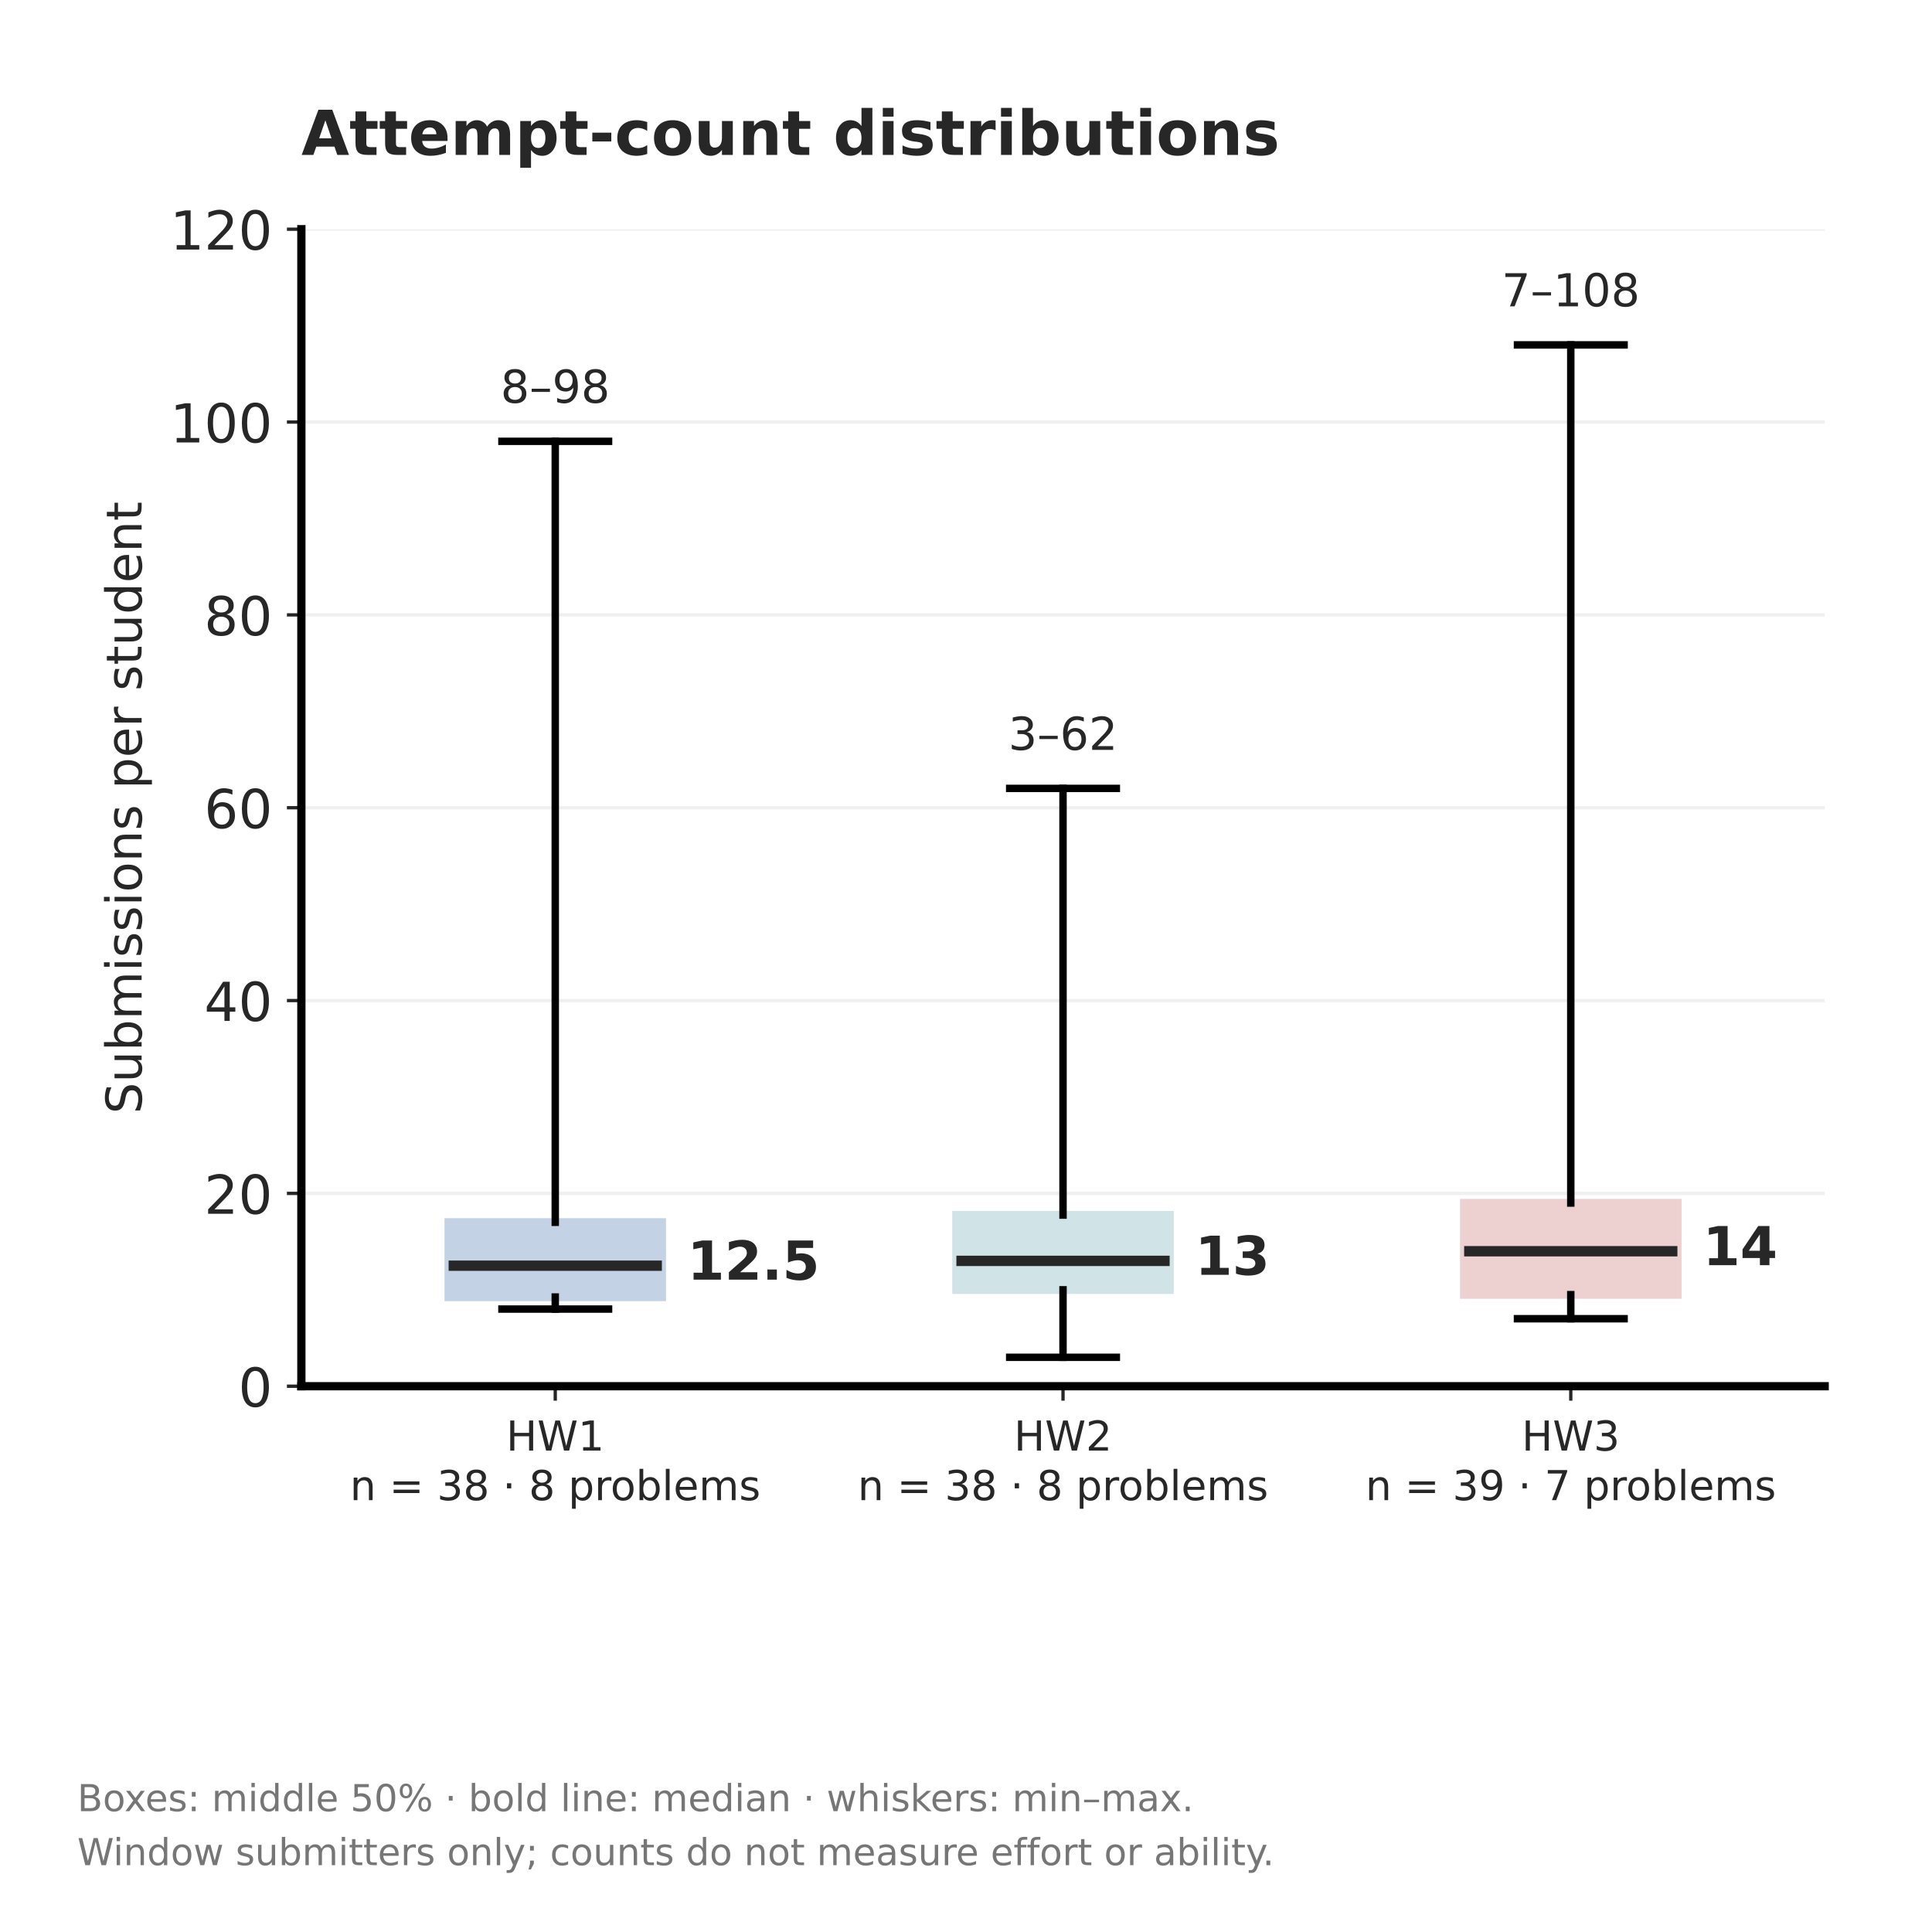
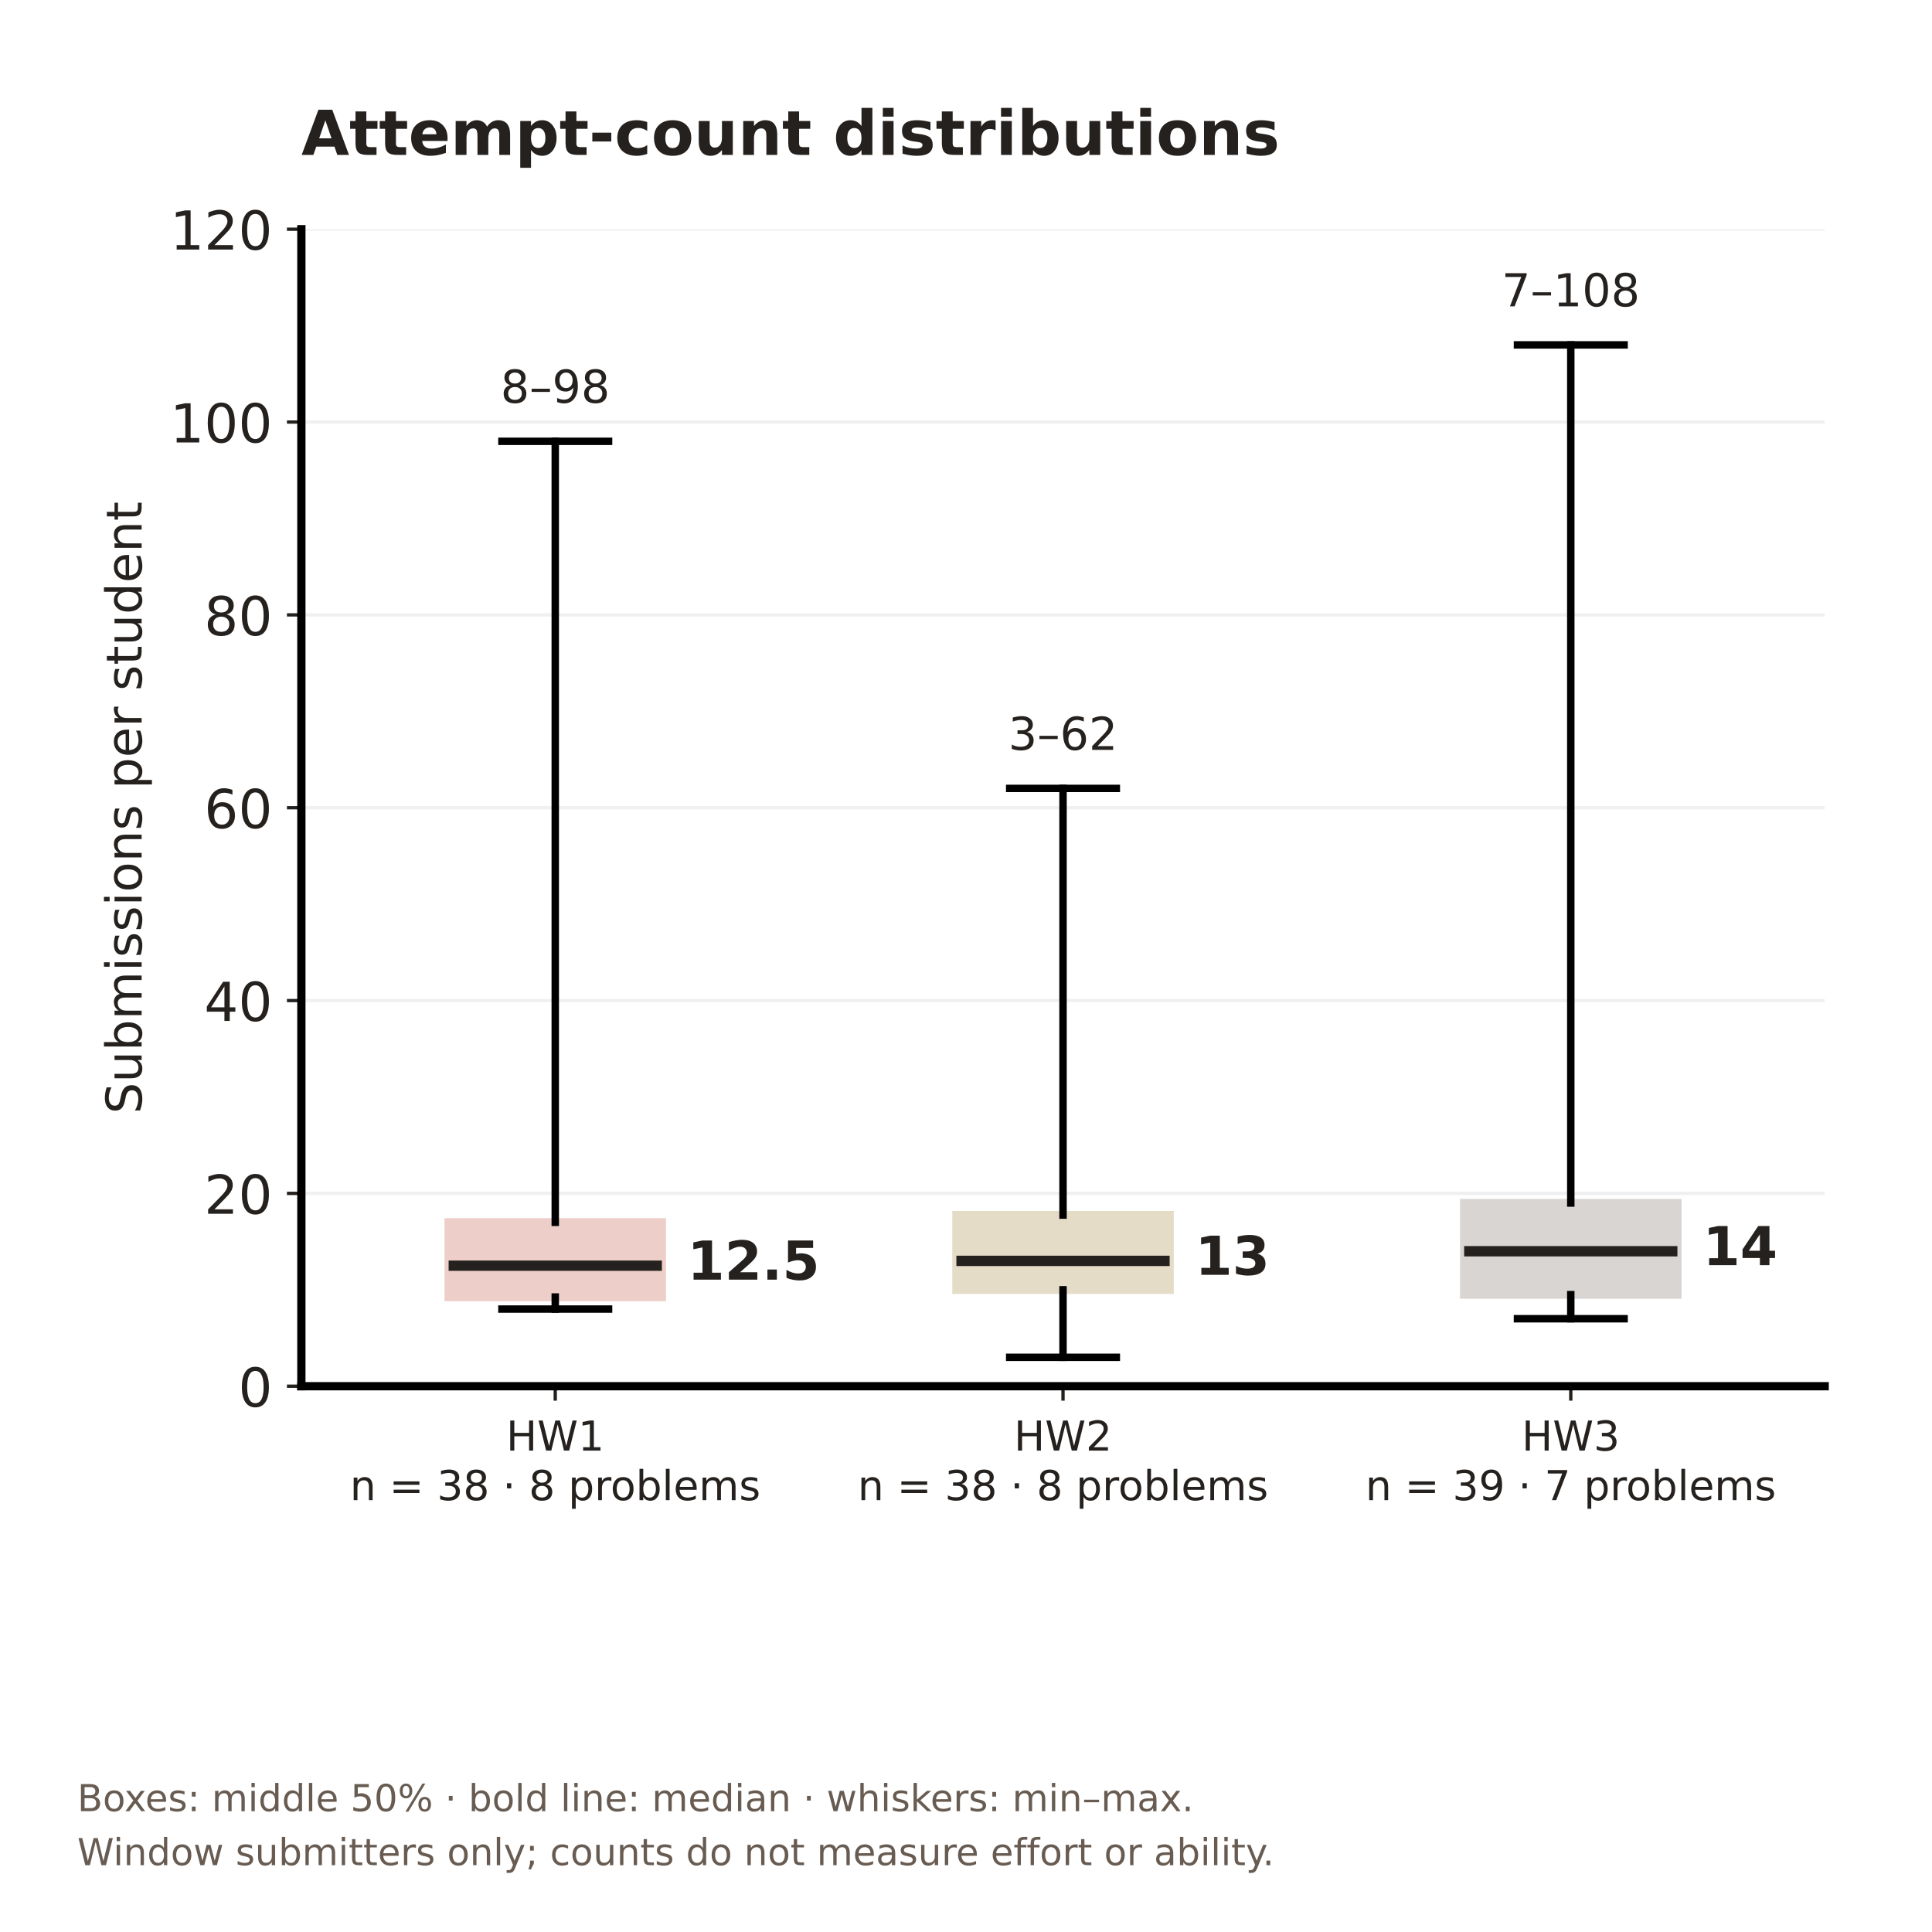
<svg xmlns="http://www.w3.org/2000/svg" xmlns:xlink="http://www.w3.org/1999/xlink" width="468pt" height="468pt" viewBox="0 0 468 468" version="1.1">
  <defs>
    <style type="text/css">*{stroke-linejoin: round; stroke-linecap: butt}</style>
  </defs>
  <g id="figure_1">
    <g id="patch_1">
      <path d="M 0 468 L 468 468 L 468 0 L 0 0 z " style="fill: #ffffff" />
    </g>
    <g id="axes_1">
      <g id="patch_2">
        <path d="M 73.003 335.794 L 442 335.794 L 442 55.52 L 73.003 55.52 z " style="fill: #ffffff" />
      </g>
      <g id="matplotlib.axis_1">
        <g id="xtick_1">
          <g id="line2d_1">
            <defs>
-               <path id="m3eb0104dd7" d="M 0 0 L 0 3.5 " style="stroke: #272727; stroke-width: 0.8" />
+               <path id="m604b611b49" d="M 0 0 L 0 3.5 " style="stroke: #25211e; stroke-width: 0.8" />
            </defs>
            <g>
-               <use xlink:href="#m3eb0104dd7" x="134.502" y="335.794" style="fill: #272727; stroke: #272727; stroke-width: 0.8" />
+               <use xlink:href="#m604b611b49" x="134.502" y="335.794" style="fill: #25211e; stroke: #25211e; stroke-width: 0.8" />
            </g>
          </g>
          <g id="text_1">
-             <text style="font-size: 10px; font-family: 'DejaVu Sans', 'Helvetica', 'Arial', 'Bitstream Vera Sans', 'Computer Modern Sans Serif', 'Lucida Grande', 'Verdana', 'Geneva', 'Lucid', 'Avant Garde', sans-serif; fill: #272727" transform="translate(122.6172 351.3924)">HW1</text>
-             <text style="font-size: 10px; font-family: 'DejaVu Sans', 'Helvetica', 'Arial', 'Bitstream Vera Sans', 'Computer Modern Sans Serif', 'Lucida Grande', 'Verdana', 'Geneva', 'Lucid', 'Avant Garde', sans-serif; fill: #272727" transform="translate(84.77187 363.3951)">n = 38 · 8 problems</text>
+             <text style="font-size: 10px; font-family: 'DejaVu Sans', 'Helvetica', 'Arial', 'Bitstream Vera Sans', 'Computer Modern Sans Serif', 'Lucida Grande', 'Verdana', 'Geneva', 'Lucid', 'Avant Garde', sans-serif; fill: #25211e" transform="translate(122.6172 351.3924)">HW1</text>
+             <text style="font-size: 10px; font-family: 'DejaVu Sans', 'Helvetica', 'Arial', 'Bitstream Vera Sans', 'Computer Modern Sans Serif', 'Lucida Grande', 'Verdana', 'Geneva', 'Lucid', 'Avant Garde', sans-serif; fill: #25211e" transform="translate(84.77187 363.3951)">n = 38 · 8 problems</text>
          </g>
        </g>
        <g id="xtick_2">
          <g id="line2d_2">
            <g>
-               <use xlink:href="#m3eb0104dd7" x="257.501" y="335.794" style="fill: #272727; stroke: #272727; stroke-width: 0.8" />
+               <use xlink:href="#m604b611b49" x="257.501" y="335.794" style="fill: #25211e; stroke: #25211e; stroke-width: 0.8" />
            </g>
          </g>
          <g id="text_2">
-             <text style="font-size: 10px; font-family: 'DejaVu Sans', 'Helvetica', 'Arial', 'Bitstream Vera Sans', 'Computer Modern Sans Serif', 'Lucida Grande', 'Verdana', 'Geneva', 'Lucid', 'Avant Garde', sans-serif; fill: #272727" transform="translate(245.6163 351.3924)">HW2</text>
-             <text style="font-size: 10px; font-family: 'DejaVu Sans', 'Helvetica', 'Arial', 'Bitstream Vera Sans', 'Computer Modern Sans Serif', 'Lucida Grande', 'Verdana', 'Geneva', 'Lucid', 'Avant Garde', sans-serif; fill: #272727" transform="translate(207.7709 363.3951)">n = 38 · 8 problems</text>
+             <text style="font-size: 10px; font-family: 'DejaVu Sans', 'Helvetica', 'Arial', 'Bitstream Vera Sans', 'Computer Modern Sans Serif', 'Lucida Grande', 'Verdana', 'Geneva', 'Lucid', 'Avant Garde', sans-serif; fill: #25211e" transform="translate(245.6163 351.3924)">HW2</text>
+             <text style="font-size: 10px; font-family: 'DejaVu Sans', 'Helvetica', 'Arial', 'Bitstream Vera Sans', 'Computer Modern Sans Serif', 'Lucida Grande', 'Verdana', 'Geneva', 'Lucid', 'Avant Garde', sans-serif; fill: #25211e" transform="translate(207.7709 363.3951)">n = 38 · 8 problems</text>
          </g>
        </g>
        <g id="xtick_3">
          <g id="line2d_3">
            <g>
-               <use xlink:href="#m3eb0104dd7" x="380.5" y="335.794" style="fill: #272727; stroke: #272727; stroke-width: 0.8" />
+               <use xlink:href="#m604b611b49" x="380.5" y="335.794" style="fill: #25211e; stroke: #25211e; stroke-width: 0.8" />
            </g>
          </g>
          <g id="text_3">
-             <text style="font-size: 10px; font-family: 'DejaVu Sans', 'Helvetica', 'Arial', 'Bitstream Vera Sans', 'Computer Modern Sans Serif', 'Lucida Grande', 'Verdana', 'Geneva', 'Lucid', 'Avant Garde', sans-serif; fill: #272727" transform="translate(368.6153 351.3924)">HW3</text>
-             <text style="font-size: 10px; font-family: 'DejaVu Sans', 'Helvetica', 'Arial', 'Bitstream Vera Sans', 'Computer Modern Sans Serif', 'Lucida Grande', 'Verdana', 'Geneva', 'Lucid', 'Avant Garde', sans-serif; fill: #272727" transform="translate(330.77 363.3951)">n = 39 · 7 problems</text>
+             <text style="font-size: 10px; font-family: 'DejaVu Sans', 'Helvetica', 'Arial', 'Bitstream Vera Sans', 'Computer Modern Sans Serif', 'Lucida Grande', 'Verdana', 'Geneva', 'Lucid', 'Avant Garde', sans-serif; fill: #25211e" transform="translate(368.6153 351.3924)">HW3</text>
+             <text style="font-size: 10px; font-family: 'DejaVu Sans', 'Helvetica', 'Arial', 'Bitstream Vera Sans', 'Computer Modern Sans Serif', 'Lucida Grande', 'Verdana', 'Geneva', 'Lucid', 'Avant Garde', sans-serif; fill: #25211e" transform="translate(330.77 363.3951)">n = 39 · 7 problems</text>
          </g>
        </g>
      </g>
      <g id="matplotlib.axis_2">
        <g id="ytick_1">
          <g id="line2d_4">
            <path d="M 73.003 335.794 L 442 335.794 " clip-path="url(#p67179515bd)" style="fill: none; stroke: #b0b0b0; stroke-opacity: 0.18; stroke-width: 0.8; stroke-linecap: square" />
          </g>
          <g id="line2d_5">
            <defs>
-               <path id="m71f31ba276" d="M 0 0 L -3.5 0 " style="stroke: #272727; stroke-width: 0.8" />
+               <path id="m78792c2019" d="M 0 0 L -3.5 0 " style="stroke: #25211e; stroke-width: 0.8" />
            </defs>
            <g>
-               <use xlink:href="#m71f31ba276" x="73.003" y="335.794" style="fill: #272727; stroke: #272727; stroke-width: 0.8" />
+               <use xlink:href="#m78792c2019" x="73.003" y="335.794" style="fill: #25211e; stroke: #25211e; stroke-width: 0.8" />
            </g>
          </g>
          <g id="text_4">
-             <text style="font-size: 13px; font-family: 'DejaVu Sans', 'Helvetica', 'Arial', 'Bitstream Vera Sans', 'Computer Modern Sans Serif', 'Lucida Grande', 'Verdana', 'Geneva', 'Lucid', 'Avant Garde', sans-serif; text-anchor: end; fill: #272727" x="66.003" y="340.732" transform="rotate(-0 66.00281 340.7322)">0</text>
+             <text style="font-size: 13px; font-family: 'DejaVu Sans', 'Helvetica', 'Arial', 'Bitstream Vera Sans', 'Computer Modern Sans Serif', 'Lucida Grande', 'Verdana', 'Geneva', 'Lucid', 'Avant Garde', sans-serif; text-anchor: end; fill: #25211e" x="66.003" y="340.732" transform="rotate(-0 66.00281 340.7322)">0</text>
          </g>
        </g>
        <g id="ytick_2">
          <g id="line2d_6">
            <path d="M 73.003 289.081 L 442 289.081 " clip-path="url(#p67179515bd)" style="fill: none; stroke: #b0b0b0; stroke-opacity: 0.18; stroke-width: 0.8; stroke-linecap: square" />
          </g>
          <g id="line2d_7">
            <g>
-               <use xlink:href="#m71f31ba276" x="73.003" y="289.081" style="fill: #272727; stroke: #272727; stroke-width: 0.8" />
+               <use xlink:href="#m78792c2019" x="73.003" y="289.081" style="fill: #25211e; stroke: #25211e; stroke-width: 0.8" />
            </g>
          </g>
          <g id="text_5">
-             <text style="font-size: 13px; font-family: 'DejaVu Sans', 'Helvetica', 'Arial', 'Bitstream Vera Sans', 'Computer Modern Sans Serif', 'Lucida Grande', 'Verdana', 'Geneva', 'Lucid', 'Avant Garde', sans-serif; text-anchor: end; fill: #272727" x="66.003" y="294.02" transform="rotate(-0 66.00281 294.0199)">20</text>
+             <text style="font-size: 13px; font-family: 'DejaVu Sans', 'Helvetica', 'Arial', 'Bitstream Vera Sans', 'Computer Modern Sans Serif', 'Lucida Grande', 'Verdana', 'Geneva', 'Lucid', 'Avant Garde', sans-serif; text-anchor: end; fill: #25211e" x="66.003" y="294.02" transform="rotate(-0 66.00281 294.0199)">20</text>
          </g>
        </g>
        <g id="ytick_3">
          <g id="line2d_8">
            <path d="M 73.003 242.369 L 442 242.369 " clip-path="url(#p67179515bd)" style="fill: none; stroke: #b0b0b0; stroke-opacity: 0.18; stroke-width: 0.8; stroke-linecap: square" />
          </g>
          <g id="line2d_9">
            <g>
-               <use xlink:href="#m71f31ba276" x="73.003" y="242.369" style="fill: #272727; stroke: #272727; stroke-width: 0.8" />
+               <use xlink:href="#m78792c2019" x="73.003" y="242.369" style="fill: #25211e; stroke: #25211e; stroke-width: 0.8" />
            </g>
          </g>
          <g id="text_6">
-             <text style="font-size: 13px; font-family: 'DejaVu Sans', 'Helvetica', 'Arial', 'Bitstream Vera Sans', 'Computer Modern Sans Serif', 'Lucida Grande', 'Verdana', 'Geneva', 'Lucid', 'Avant Garde', sans-serif; text-anchor: end; fill: #272727" x="66.003" y="247.308" transform="rotate(-0 66.00281 247.3076)">40</text>
+             <text style="font-size: 13px; font-family: 'DejaVu Sans', 'Helvetica', 'Arial', 'Bitstream Vera Sans', 'Computer Modern Sans Serif', 'Lucida Grande', 'Verdana', 'Geneva', 'Lucid', 'Avant Garde', sans-serif; text-anchor: end; fill: #25211e" x="66.003" y="247.308" transform="rotate(-0 66.00281 247.3076)">40</text>
          </g>
        </g>
        <g id="ytick_4">
          <g id="line2d_10">
            <path d="M 73.003 195.657 L 442 195.657 " clip-path="url(#p67179515bd)" style="fill: none; stroke: #b0b0b0; stroke-opacity: 0.18; stroke-width: 0.8; stroke-linecap: square" />
          </g>
          <g id="line2d_11">
            <g>
-               <use xlink:href="#m71f31ba276" x="73.003" y="195.657" style="fill: #272727; stroke: #272727; stroke-width: 0.8" />
+               <use xlink:href="#m78792c2019" x="73.003" y="195.657" style="fill: #25211e; stroke: #25211e; stroke-width: 0.8" />
            </g>
          </g>
          <g id="text_7">
-             <text style="font-size: 13px; font-family: 'DejaVu Sans', 'Helvetica', 'Arial', 'Bitstream Vera Sans', 'Computer Modern Sans Serif', 'Lucida Grande', 'Verdana', 'Geneva', 'Lucid', 'Avant Garde', sans-serif; text-anchor: end; fill: #272727" x="66.003" y="200.595" transform="rotate(-0 66.00281 200.5954)">60</text>
+             <text style="font-size: 13px; font-family: 'DejaVu Sans', 'Helvetica', 'Arial', 'Bitstream Vera Sans', 'Computer Modern Sans Serif', 'Lucida Grande', 'Verdana', 'Geneva', 'Lucid', 'Avant Garde', sans-serif; text-anchor: end; fill: #25211e" x="66.003" y="200.595" transform="rotate(-0 66.00281 200.5954)">60</text>
          </g>
        </g>
        <g id="ytick_5">
          <g id="line2d_12">
            <path d="M 73.003 148.945 L 442 148.945 " clip-path="url(#p67179515bd)" style="fill: none; stroke: #b0b0b0; stroke-opacity: 0.18; stroke-width: 0.8; stroke-linecap: square" />
          </g>
          <g id="line2d_13">
            <g>
-               <use xlink:href="#m71f31ba276" x="73.003" y="148.945" style="fill: #272727; stroke: #272727; stroke-width: 0.8" />
+               <use xlink:href="#m78792c2019" x="73.003" y="148.945" style="fill: #25211e; stroke: #25211e; stroke-width: 0.8" />
            </g>
          </g>
          <g id="text_8">
-             <text style="font-size: 13px; font-family: 'DejaVu Sans', 'Helvetica', 'Arial', 'Bitstream Vera Sans', 'Computer Modern Sans Serif', 'Lucida Grande', 'Verdana', 'Geneva', 'Lucid', 'Avant Garde', sans-serif; text-anchor: end; fill: #272727" x="66.003" y="153.883" transform="rotate(-0 66.00281 153.8831)">80</text>
+             <text style="font-size: 13px; font-family: 'DejaVu Sans', 'Helvetica', 'Arial', 'Bitstream Vera Sans', 'Computer Modern Sans Serif', 'Lucida Grande', 'Verdana', 'Geneva', 'Lucid', 'Avant Garde', sans-serif; text-anchor: end; fill: #25211e" x="66.003" y="153.883" transform="rotate(-0 66.00281 153.8831)">80</text>
          </g>
        </g>
        <g id="ytick_6">
          <g id="line2d_14">
            <path d="M 73.003 102.232 L 442 102.232 " clip-path="url(#p67179515bd)" style="fill: none; stroke: #b0b0b0; stroke-opacity: 0.18; stroke-width: 0.8; stroke-linecap: square" />
          </g>
          <g id="line2d_15">
            <g>
-               <use xlink:href="#m71f31ba276" x="73.003" y="102.232" style="fill: #272727; stroke: #272727; stroke-width: 0.8" />
+               <use xlink:href="#m78792c2019" x="73.003" y="102.232" style="fill: #25211e; stroke: #25211e; stroke-width: 0.8" />
            </g>
          </g>
          <g id="text_9">
-             <text style="font-size: 13px; font-family: 'DejaVu Sans', 'Helvetica', 'Arial', 'Bitstream Vera Sans', 'Computer Modern Sans Serif', 'Lucida Grande', 'Verdana', 'Geneva', 'Lucid', 'Avant Garde', sans-serif; text-anchor: end; fill: #272727" x="66.003" y="107.171" transform="rotate(-0 66.00281 107.1708)">100</text>
+             <text style="font-size: 13px; font-family: 'DejaVu Sans', 'Helvetica', 'Arial', 'Bitstream Vera Sans', 'Computer Modern Sans Serif', 'Lucida Grande', 'Verdana', 'Geneva', 'Lucid', 'Avant Garde', sans-serif; text-anchor: end; fill: #25211e" x="66.003" y="107.171" transform="rotate(-0 66.00281 107.1708)">100</text>
          </g>
        </g>
        <g id="ytick_7">
          <g id="line2d_16">
            <path d="M 73.003 55.52 L 442 55.52 " clip-path="url(#p67179515bd)" style="fill: none; stroke: #b0b0b0; stroke-opacity: 0.18; stroke-width: 0.8; stroke-linecap: square" />
          </g>
          <g id="line2d_17">
            <g>
-               <use xlink:href="#m71f31ba276" x="73.003" y="55.52" style="fill: #272727; stroke: #272727; stroke-width: 0.8" />
+               <use xlink:href="#m78792c2019" x="73.003" y="55.52" style="fill: #25211e; stroke: #25211e; stroke-width: 0.8" />
            </g>
          </g>
          <g id="text_10">
-             <text style="font-size: 13px; font-family: 'DejaVu Sans', 'Helvetica', 'Arial', 'Bitstream Vera Sans', 'Computer Modern Sans Serif', 'Lucida Grande', 'Verdana', 'Geneva', 'Lucid', 'Avant Garde', sans-serif; text-anchor: end; fill: #272727" x="66.003" y="60.458" transform="rotate(-0 66.00281 60.45848)">120</text>
+             <text style="font-size: 13px; font-family: 'DejaVu Sans', 'Helvetica', 'Arial', 'Bitstream Vera Sans', 'Computer Modern Sans Serif', 'Lucida Grande', 'Verdana', 'Geneva', 'Lucid', 'Avant Garde', sans-serif; text-anchor: end; fill: #25211e" x="66.003" y="60.458" transform="rotate(-0 66.00281 60.45848)">120</text>
          </g>
        </g>
        <g id="text_11">
-           <text style="font-size: 12px; font-family: 'DejaVu Sans', 'Helvetica', 'Arial', 'Bitstream Vera Sans', 'Computer Modern Sans Serif', 'Lucida Grande', 'Verdana', 'Geneva', 'Lucid', 'Avant Garde', sans-serif; text-anchor: middle; fill: #272727" x="34.306" y="195.657" transform="rotate(-90 34.30625 195.6569)">Submissions per student</text>
+           <text style="font-size: 12px; font-family: 'DejaVu Sans', 'Helvetica', 'Arial', 'Bitstream Vera Sans', 'Computer Modern Sans Serif', 'Lucida Grande', 'Verdana', 'Geneva', 'Lucid', 'Avant Garde', sans-serif; text-anchor: middle; fill: #25211e" x="34.306" y="195.657" transform="rotate(-90 34.30625 195.6569)">Submissions per student</text>
        </g>
      </g>
      <g id="patch_3">
-         <path d="M 108.673 314.189 L 160.332 314.189 L 160.332 296.088 L 108.673 296.088 L 108.673 314.189 z " clip-path="url(#p67179515bd)" style="fill: #0f4d92; opacity: 0.25; stroke: #0f4d92; stroke-width: 2; stroke-linejoin: miter" />
+         <path d="M 108.673 314.189 L 160.332 314.189 L 160.332 296.088 L 108.673 296.088 L 108.673 314.189 z " clip-path="url(#p67179515bd)" style="fill: #bd3d24; opacity: 0.25; stroke: #bd3d24; stroke-width: 2; stroke-linejoin: miter" />
      </g>
      <g id="line2d_18">
        <path d="M 134.502 314.189 L 134.502 317.109 " clip-path="url(#p67179515bd)" style="fill: none; stroke: #000000; stroke-width: 1.8; stroke-linecap: square" />
      </g>
      <g id="line2d_19">
        <path d="M 134.502 296.088 L 134.502 106.904 " clip-path="url(#p67179515bd)" style="fill: none; stroke: #000000; stroke-width: 1.8; stroke-linecap: square" />
      </g>
      <g id="line2d_20">
        <path d="M 121.587 317.109 L 147.417 317.109 " clip-path="url(#p67179515bd)" style="fill: none; stroke: #000000; stroke-width: 1.8; stroke-linecap: square" />
      </g>
      <g id="line2d_21">
        <path d="M 121.587 106.904 L 147.417 106.904 " clip-path="url(#p67179515bd)" style="fill: none; stroke: #000000; stroke-width: 1.8; stroke-linecap: square" />
      </g>
      <g id="patch_4">
-         <path d="M 231.672 312.438 L 283.331 312.438 L 283.331 294.337 L 231.672 294.337 L 231.672 312.438 z " clip-path="url(#p67179515bd)" style="fill: #42949e; opacity: 0.25; stroke: #42949e; stroke-width: 2; stroke-linejoin: miter" />
+         <path d="M 231.672 312.438 L 283.331 312.438 L 283.331 294.337 L 231.672 294.337 L 231.672 312.438 z " clip-path="url(#p67179515bd)" style="fill: #967222; opacity: 0.25; stroke: #967222; stroke-width: 2; stroke-linejoin: miter" />
      </g>
      <g id="line2d_22">
        <path d="M 257.501 312.438 L 257.501 328.787 " clip-path="url(#p67179515bd)" style="fill: none; stroke: #000000; stroke-width: 1.8; stroke-linecap: square" />
      </g>
      <g id="line2d_23">
        <path d="M 257.501 294.337 L 257.501 190.986 " clip-path="url(#p67179515bd)" style="fill: none; stroke: #000000; stroke-width: 1.8; stroke-linecap: square" />
      </g>
      <g id="line2d_24">
        <path d="M 244.587 328.787 L 270.416 328.787 " clip-path="url(#p67179515bd)" style="fill: none; stroke: #000000; stroke-width: 1.8; stroke-linecap: square" />
      </g>
      <g id="line2d_25">
        <path d="M 244.587 190.986 L 270.416 190.986 " clip-path="url(#p67179515bd)" style="fill: none; stroke: #000000; stroke-width: 1.8; stroke-linecap: square" />
      </g>
      <g id="patch_5">
-         <path d="M 354.671 313.605 L 406.33 313.605 L 406.33 291.417 L 354.671 291.417 L 354.671 313.605 z " clip-path="url(#p67179515bd)" style="fill: #b64342; opacity: 0.25; stroke: #b64342; stroke-width: 2; stroke-linejoin: miter" />
+         <path d="M 354.671 313.605 L 406.33 313.605 L 406.33 291.417 L 354.671 291.417 L 354.671 313.605 z " clip-path="url(#p67179515bd)" style="fill: #66584d; opacity: 0.25; stroke: #66584d; stroke-width: 2; stroke-linejoin: miter" />
      </g>
      <g id="line2d_26">
        <path d="M 380.5 313.605 L 380.5 319.444 " clip-path="url(#p67179515bd)" style="fill: none; stroke: #000000; stroke-width: 1.8; stroke-linecap: square" />
      </g>
      <g id="line2d_27">
        <path d="M 380.5 291.417 L 380.5 83.547 " clip-path="url(#p67179515bd)" style="fill: none; stroke: #000000; stroke-width: 1.8; stroke-linecap: square" />
      </g>
      <g id="line2d_28">
        <path d="M 367.586 319.444 L 393.415 319.444 " clip-path="url(#p67179515bd)" style="fill: none; stroke: #000000; stroke-width: 1.8; stroke-linecap: square" />
      </g>
      <g id="line2d_29">
        <path d="M 367.586 83.547 L 393.415 83.547 " clip-path="url(#p67179515bd)" style="fill: none; stroke: #000000; stroke-width: 1.8; stroke-linecap: square" />
      </g>
      <g id="line2d_30">
-         <path d="M 108.673 306.599 L 160.332 306.599 " clip-path="url(#p67179515bd)" style="fill: none; stroke: #272727; stroke-width: 2.5" />
+         <path d="M 108.673 306.599 L 160.332 306.599 " clip-path="url(#p67179515bd)" style="fill: none; stroke: #25211e; stroke-width: 2.5" />
      </g>
      <g id="line2d_31">
-         <path d="M 231.672 305.431 L 283.331 305.431 " clip-path="url(#p67179515bd)" style="fill: none; stroke: #272727; stroke-width: 2.5" />
+         <path d="M 231.672 305.431 L 283.331 305.431 " clip-path="url(#p67179515bd)" style="fill: none; stroke: #25211e; stroke-width: 2.5" />
      </g>
      <g id="line2d_32">
-         <path d="M 354.671 303.095 L 406.33 303.095 " clip-path="url(#p67179515bd)" style="fill: none; stroke: #272727; stroke-width: 2.5" />
+         <path d="M 354.671 303.095 L 406.33 303.095 " clip-path="url(#p67179515bd)" style="fill: none; stroke: #25211e; stroke-width: 2.5" />
      </g>
      <g id="patch_6">
        <path d="M 73.003 335.794 L 73.003 55.52 " style="fill: none; stroke: #000000; stroke-width: 2; stroke-linejoin: miter; stroke-linecap: square" />
      </g>
      <g id="patch_7">
        <path d="M 73.003 335.794 L 442 335.794 " style="fill: none; stroke: #000000; stroke-width: 2; stroke-linejoin: miter; stroke-linecap: square" />
      </g>
      <g id="text_12">
-         <text style="font-weight: 700; font-size: 13px; font-family: 'DejaVu Sans', 'Helvetica', 'Arial', 'Bitstream Vera Sans', 'Computer Modern Sans Serif', 'Lucida Grande', 'Verdana', 'Geneva', 'Lucid', 'Avant Garde', sans-serif; text-anchor: start; fill: #272727" x="166.482" y="309.976" transform="rotate(-0 166.4821 309.9755)">12.5</text>
+         <text style="font-weight: 700; font-size: 13px; font-family: 'DejaVu Sans', 'Helvetica', 'Arial', 'Bitstream Vera Sans', 'Computer Modern Sans Serif', 'Lucida Grande', 'Verdana', 'Geneva', 'Lucid', 'Avant Garde', sans-serif; text-anchor: start; fill: #25211e" x="166.482" y="309.976" transform="rotate(-0 166.4821 309.9755)">12.5</text>
      </g>
      <g id="text_13">
-         <text style="font-size: 11px; font-family: 'DejaVu Sans', 'Helvetica', 'Arial', 'Bitstream Vera Sans', 'Computer Modern Sans Serif', 'Lucida Grande', 'Verdana', 'Geneva', 'Lucid', 'Avant Garde', sans-serif; text-anchor: middle; fill: #272727" x="134.502" y="97.561" transform="rotate(-0 134.5023 97.56106)">8–98</text>
+         <text style="font-size: 11px; font-family: 'DejaVu Sans', 'Helvetica', 'Arial', 'Bitstream Vera Sans', 'Computer Modern Sans Serif', 'Lucida Grande', 'Verdana', 'Geneva', 'Lucid', 'Avant Garde', sans-serif; text-anchor: middle; fill: #25211e" x="134.502" y="97.561" transform="rotate(-0 134.5023 97.56106)">8–98</text>
      </g>
      <g id="text_14">
-         <text style="font-weight: 700; font-size: 13px; font-family: 'DejaVu Sans', 'Helvetica', 'Arial', 'Bitstream Vera Sans', 'Computer Modern Sans Serif', 'Lucida Grande', 'Verdana', 'Geneva', 'Lucid', 'Avant Garde', sans-serif; text-anchor: start; fill: #272727" x="289.481" y="308.808" transform="rotate(-0 289.4812 308.8077)">13</text>
+         <text style="font-weight: 700; font-size: 13px; font-family: 'DejaVu Sans', 'Helvetica', 'Arial', 'Bitstream Vera Sans', 'Computer Modern Sans Serif', 'Lucida Grande', 'Verdana', 'Geneva', 'Lucid', 'Avant Garde', sans-serif; text-anchor: start; fill: #25211e" x="289.481" y="308.808" transform="rotate(-0 289.4812 308.8077)">13</text>
      </g>
      <g id="text_15">
-         <text style="font-size: 11px; font-family: 'DejaVu Sans', 'Helvetica', 'Arial', 'Bitstream Vera Sans', 'Computer Modern Sans Serif', 'Lucida Grande', 'Verdana', 'Geneva', 'Lucid', 'Avant Garde', sans-serif; text-anchor: middle; fill: #272727" x="257.501" y="181.643" transform="rotate(-0 257.5014 181.6432)">3–62</text>
+         <text style="font-size: 11px; font-family: 'DejaVu Sans', 'Helvetica', 'Arial', 'Bitstream Vera Sans', 'Computer Modern Sans Serif', 'Lucida Grande', 'Verdana', 'Geneva', 'Lucid', 'Avant Garde', sans-serif; text-anchor: middle; fill: #25211e" x="257.501" y="181.643" transform="rotate(-0 257.5014 181.6432)">3–62</text>
      </g>
      <g id="text_16">
-         <text style="font-weight: 700; font-size: 13px; font-family: 'DejaVu Sans', 'Helvetica', 'Arial', 'Bitstream Vera Sans', 'Computer Modern Sans Serif', 'Lucida Grande', 'Verdana', 'Geneva', 'Lucid', 'Avant Garde', sans-serif; text-anchor: start; fill: #272727" x="412.48" y="306.472" transform="rotate(-0 412.4802 306.4721)">14</text>
+         <text style="font-weight: 700; font-size: 13px; font-family: 'DejaVu Sans', 'Helvetica', 'Arial', 'Bitstream Vera Sans', 'Computer Modern Sans Serif', 'Lucida Grande', 'Verdana', 'Geneva', 'Lucid', 'Avant Garde', sans-serif; text-anchor: start; fill: #25211e" x="412.48" y="306.472" transform="rotate(-0 412.4802 306.4721)">14</text>
      </g>
      <g id="text_17">
-         <text style="font-size: 11px; font-family: 'DejaVu Sans', 'Helvetica', 'Arial', 'Bitstream Vera Sans', 'Computer Modern Sans Serif', 'Lucida Grande', 'Verdana', 'Geneva', 'Lucid', 'Avant Garde', sans-serif; text-anchor: middle; fill: #272727" x="380.5" y="74.205" transform="rotate(-0 380.5005 74.20492)">7–108</text>
+         <text style="font-size: 11px; font-family: 'DejaVu Sans', 'Helvetica', 'Arial', 'Bitstream Vera Sans', 'Computer Modern Sans Serif', 'Lucida Grande', 'Verdana', 'Geneva', 'Lucid', 'Avant Garde', sans-serif; text-anchor: middle; fill: #25211e" x="380.5" y="74.205" transform="rotate(-0 380.5005 74.20492)">7–108</text>
      </g>
      <g id="text_18">
-         <text style="font-weight: 700; font-size: 15px; font-family: 'DejaVu Sans', 'Helvetica', 'Arial', 'Bitstream Vera Sans', 'Computer Modern Sans Serif', 'Lucida Grande', 'Verdana', 'Geneva', 'Lucid', 'Avant Garde', sans-serif; text-anchor: start; fill: #272727" x="73.003" y="37.52" transform="rotate(-0 73.00281 37.52)">Attempt-count distributions</text>
+         <text style="font-weight: 700; font-size: 15px; font-family: 'DejaVu Sans', 'Helvetica', 'Arial', 'Bitstream Vera Sans', 'Computer Modern Sans Serif', 'Lucida Grande', 'Verdana', 'Geneva', 'Lucid', 'Avant Garde', sans-serif; text-anchor: start; fill: #25211e" x="73.003" y="37.52" transform="rotate(-0 73.00281 37.52)">Attempt-count distributions</text>
      </g>
    </g>
    <g id="text_19">
-       <text style="font-size: 9px; font-family: 'DejaVu Sans', 'Helvetica', 'Arial', 'Bitstream Vera Sans', 'Computer Modern Sans Serif', 'Lucida Grande', 'Verdana', 'Geneva', 'Lucid', 'Avant Garde', sans-serif; fill: #767676" transform="translate(18.72 438.7303)">Boxes: middle 50% · bold line: median · whiskers: min–max.</text>
-       <text style="font-size: 9px; font-family: 'DejaVu Sans', 'Helvetica', 'Arial', 'Bitstream Vera Sans', 'Computer Modern Sans Serif', 'Lucida Grande', 'Verdana', 'Geneva', 'Lucid', 'Avant Garde', sans-serif; fill: #767676" transform="translate(18.72 451.8084)">Window submitters only; counts do not measure effort or ability.</text>
+       <text style="font-size: 9px; font-family: 'DejaVu Sans', 'Helvetica', 'Arial', 'Bitstream Vera Sans', 'Computer Modern Sans Serif', 'Lucida Grande', 'Verdana', 'Geneva', 'Lucid', 'Avant Garde', sans-serif; fill: #685c52" transform="translate(18.72 438.7303)">Boxes: middle 50% · bold line: median · whiskers: min–max.</text>
+       <text style="font-size: 9px; font-family: 'DejaVu Sans', 'Helvetica', 'Arial', 'Bitstream Vera Sans', 'Computer Modern Sans Serif', 'Lucida Grande', 'Verdana', 'Geneva', 'Lucid', 'Avant Garde', sans-serif; fill: #685c52" transform="translate(18.72 451.8084)">Window submitters only; counts do not measure effort or ability.</text>
    </g>
  </g>
  <defs>
    <clipPath id="p67179515bd">
      <rect x="73.003" y="55.52" width="368.997" height="280.274" />
    </clipPath>
  </defs>
</svg>
